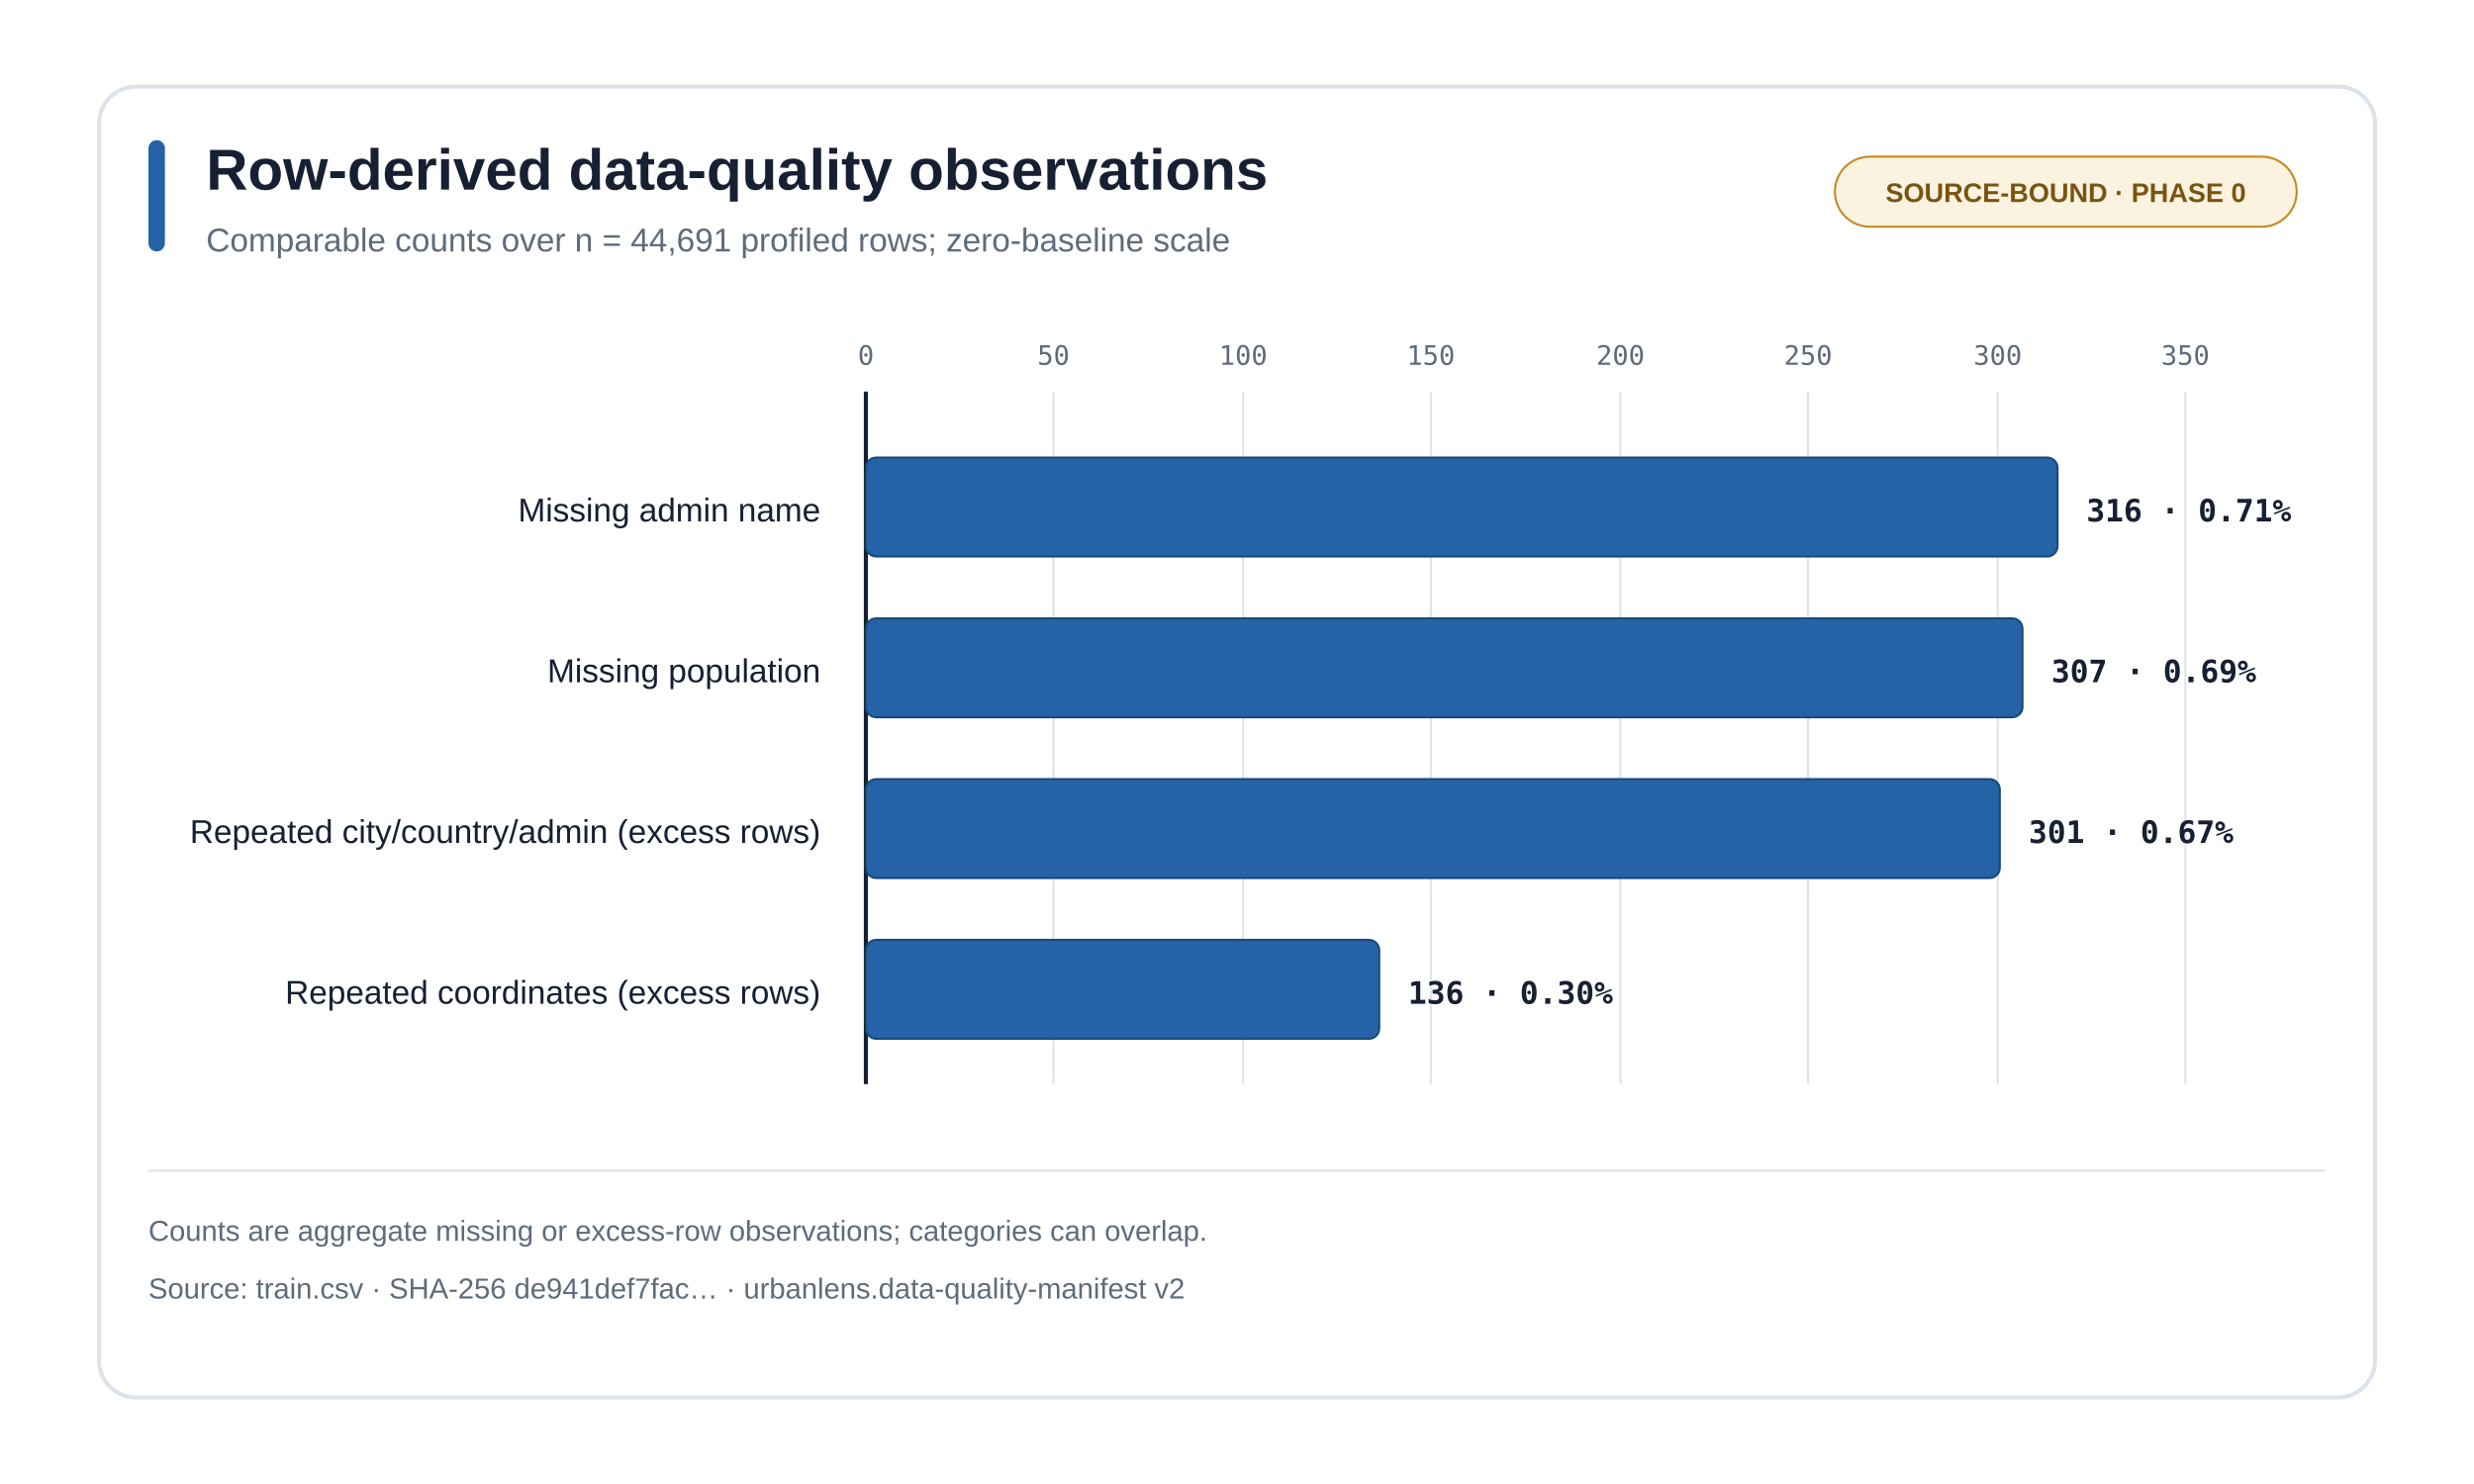
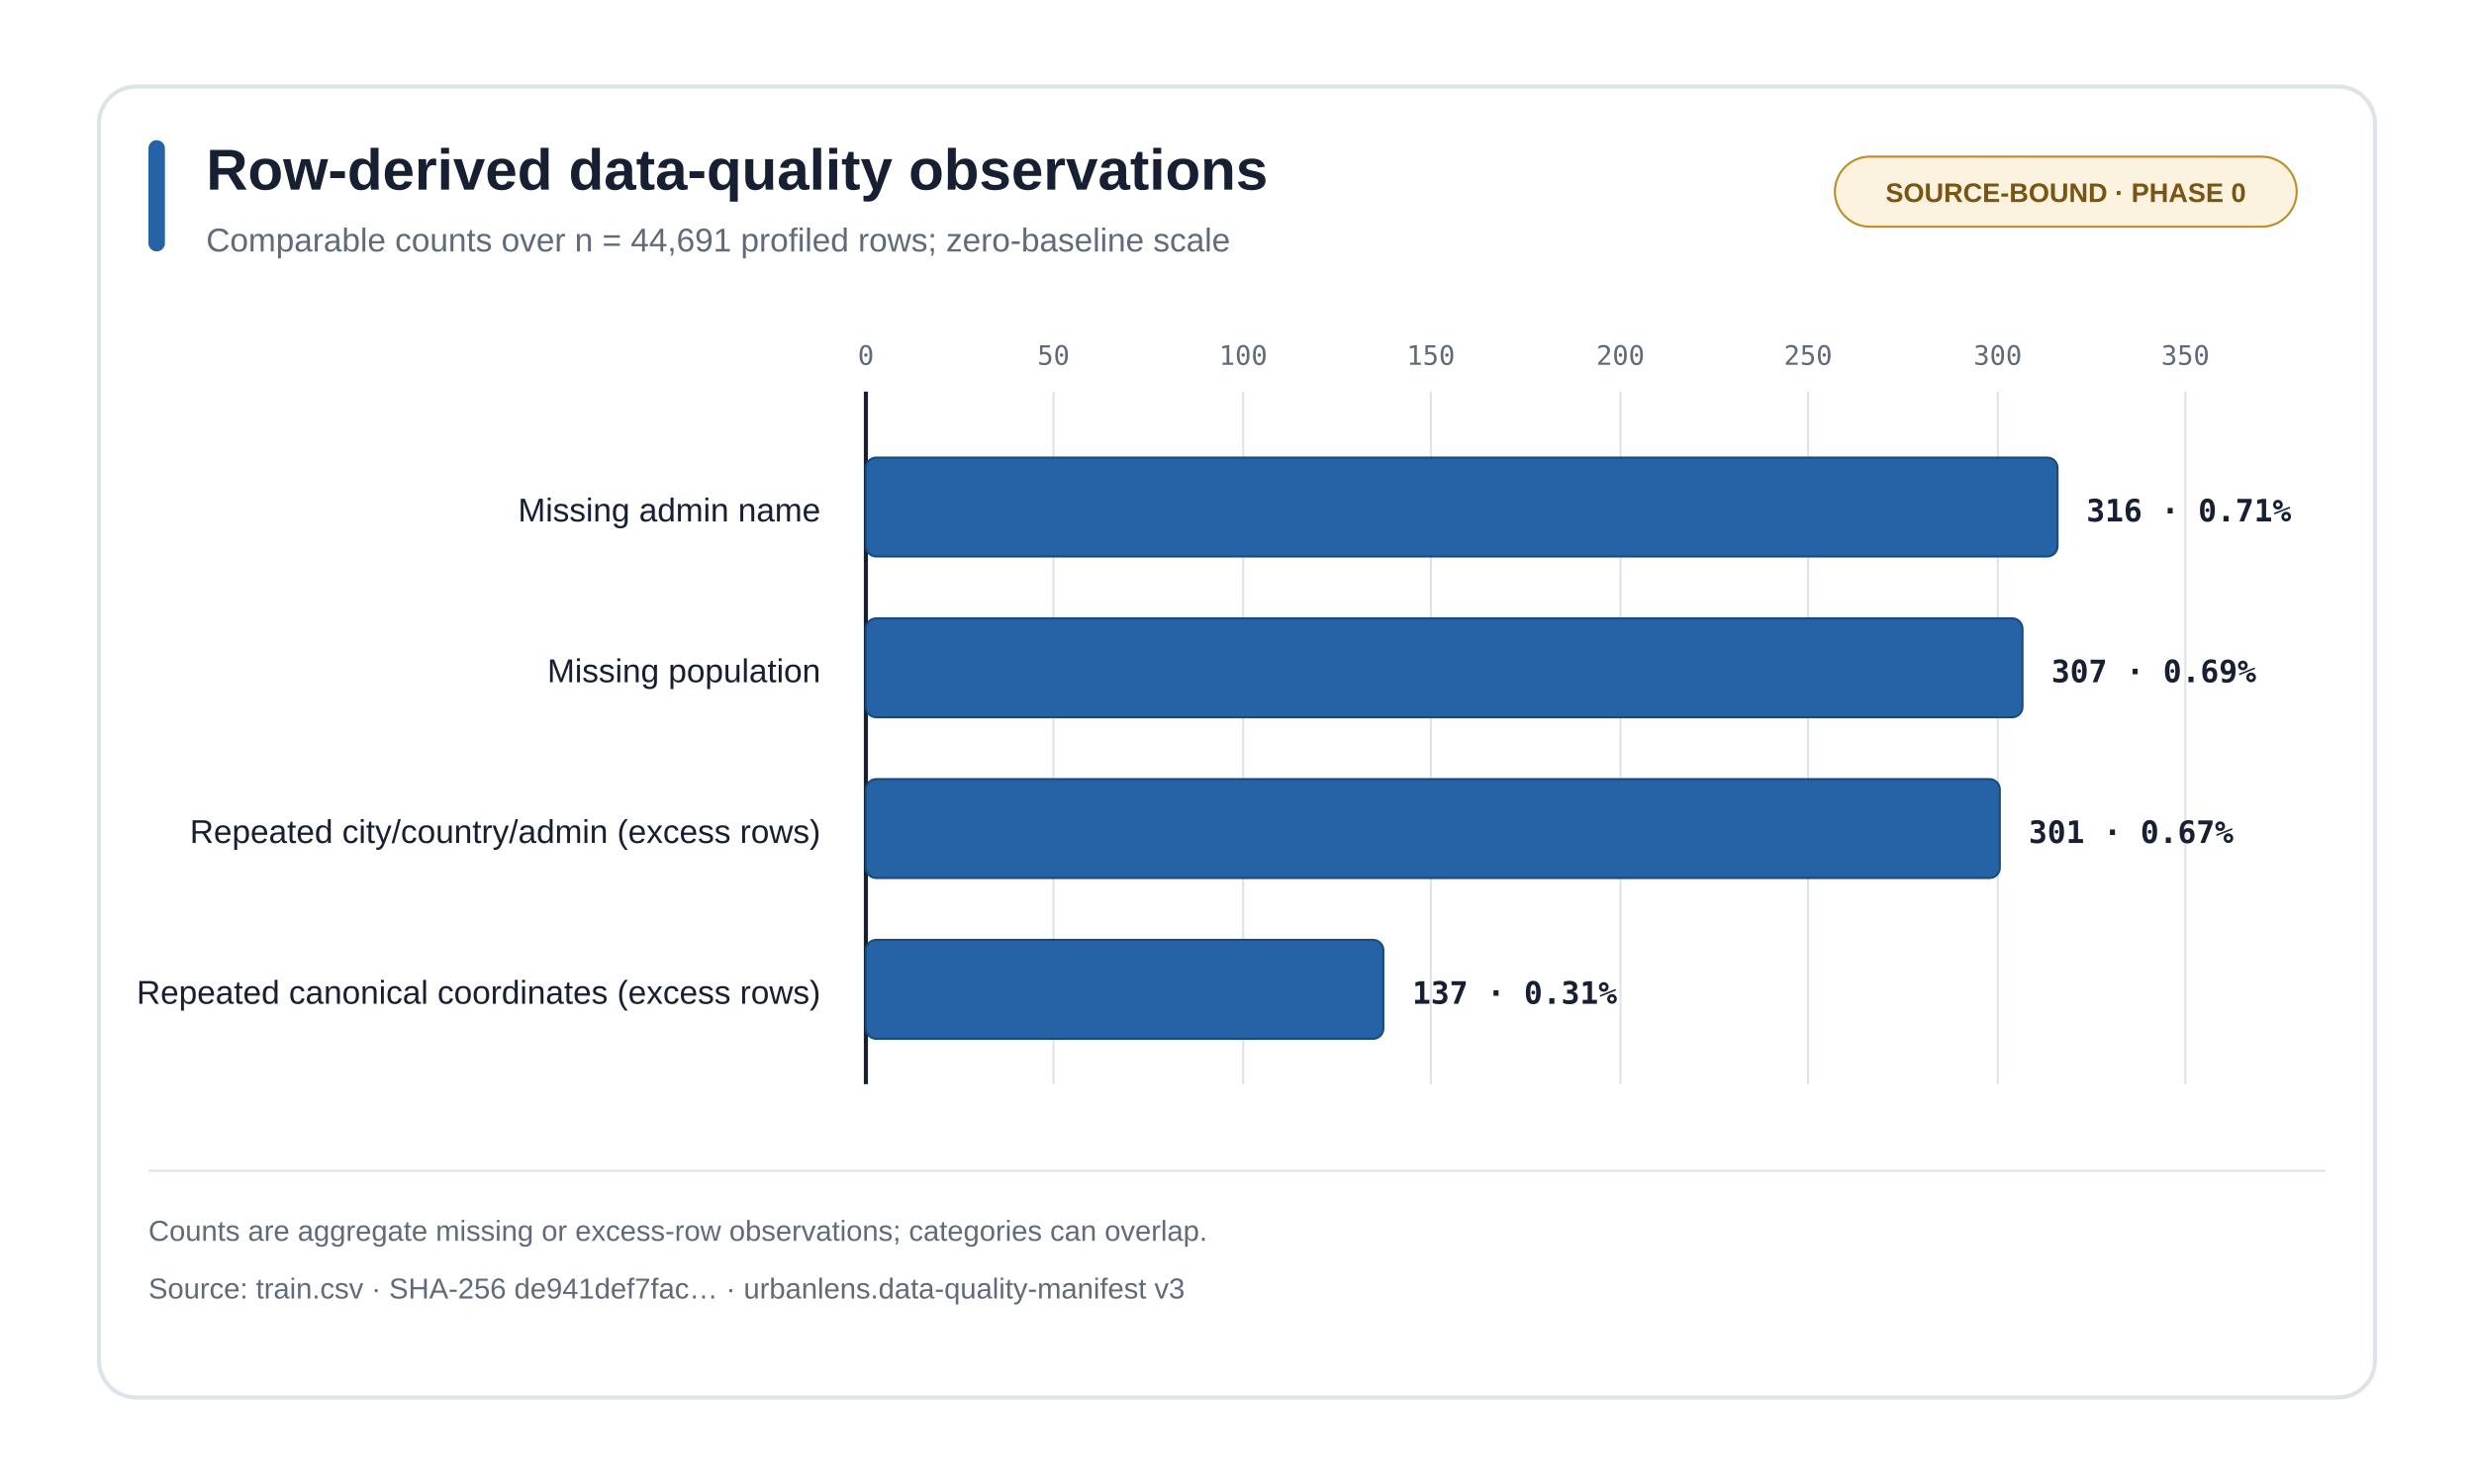
<svg xmlns="http://www.w3.org/2000/svg" width="1200" height="720" viewBox="0 0 1200 720" fill="#172033" role="img" aria-labelledby="chart-title chart-description">
  <style>
    text { font-family: Arial, Helvetica, sans-serif; }
    .mono { font-family: ui-monospace, SFMono-Regular, Consolas, monospace; }
  </style>
  <rect width="1200" height="720" fill="#FFFFFF" />
  <rect x="48" y="42" width="1104" height="636" rx="18" fill="#FFFFFF" stroke="#DDE3EA" stroke-width="2" />
  <rect x="72" y="68" width="8" height="54" rx="4" fill="#2563A6" />
  <text x="100" y="92" font-size="28" font-weight="700">Row-derived data-quality observations</text>
  <text x="100" y="122" font-size="16" fill="#5F6B7A">Comparable counts over n = 44,691 profiled rows; zero-baseline scale</text>
  <rect x="890" y="76" width="224" height="34" rx="17" fill="#FBF3DF" stroke="#C18A22" stroke-width="1" />
  <text x="1002" y="98" text-anchor="middle" font-size="13" font-weight="700" fill="#7A5411">SOURCE-BOUND · PHASE 0</text>
  <line x1="420" y1="190" x2="420" y2="526" stroke="#172033" stroke-width="2" />
  <text class="mono" x="420" y="177" text-anchor="middle" font-size="13" fill="#5F6B7A">0</text>
  <line x1="511" y1="190" x2="511" y2="526" stroke="#DDE3EA" stroke-width="1" />
  <text class="mono" x="511" y="177" text-anchor="middle" font-size="13" fill="#5F6B7A">50</text>
  <line x1="603" y1="190" x2="603" y2="526" stroke="#DDE3EA" stroke-width="1" />
  <text class="mono" x="603" y="177" text-anchor="middle" font-size="13" fill="#5F6B7A">100</text>
  <line x1="694" y1="190" x2="694" y2="526" stroke="#DDE3EA" stroke-width="1" />
  <text class="mono" x="694" y="177" text-anchor="middle" font-size="13" fill="#5F6B7A">150</text>
  <line x1="786" y1="190" x2="786" y2="526" stroke="#DDE3EA" stroke-width="1" />
  <text class="mono" x="786" y="177" text-anchor="middle" font-size="13" fill="#5F6B7A">200</text>
  <line x1="877" y1="190" x2="877" y2="526" stroke="#DDE3EA" stroke-width="1" />
  <text class="mono" x="877" y="177" text-anchor="middle" font-size="13" fill="#5F6B7A">250</text>
  <line x1="969" y1="190" x2="969" y2="526" stroke="#DDE3EA" stroke-width="1" />
  <text class="mono" x="969" y="177" text-anchor="middle" font-size="13" fill="#5F6B7A">300</text>
  <line x1="1060" y1="190" x2="1060" y2="526" stroke="#DDE3EA" stroke-width="1" />
  <text class="mono" x="1060" y="177" text-anchor="middle" font-size="13" fill="#5F6B7A">350</text>
  <text x="398" y="253" text-anchor="end" font-size="16" fill="#172033">Missing admin name</text>
  <rect x="420" y="222" width="578" height="48" rx="5" fill="#2563A6" stroke="#184A7A" stroke-width="1" />
  <text class="mono" x="1012" y="253" font-size="15" font-weight="700">316 · 0.71%</text>
  <text x="398" y="331" text-anchor="end" font-size="16" fill="#172033">Missing population</text>
  <rect x="420" y="300" width="561" height="48" rx="5" fill="#2563A6" stroke="#184A7A" stroke-width="1" />
  <text class="mono" x="995" y="331" font-size="15" font-weight="700">307 · 0.69%</text>
  <text x="398" y="409" text-anchor="end" font-size="16" fill="#172033">Repeated city/country/admin (excess rows)</text>
  <rect x="420" y="378" width="550" height="48" rx="5" fill="#2563A6" stroke="#184A7A" stroke-width="1" />
  <text class="mono" x="984" y="409" font-size="15" font-weight="700">301 · 0.67%</text>
-   <text x="398" y="487" text-anchor="end" font-size="16" fill="#172033">Repeated coordinates (excess rows)</text>
-   <rect x="420" y="456" width="249" height="48" rx="5" fill="#2563A6" stroke="#184A7A" stroke-width="1" />
-   <text class="mono" x="683" y="487" font-size="15" font-weight="700">136 · 0.30%</text>
+   <text x="398" y="487" text-anchor="end" font-size="16" fill="#172033">Repeated canonical coordinates (excess rows)</text>
+   <rect x="420" y="456" width="251" height="48" rx="5" fill="#2563A6" stroke="#184A7A" stroke-width="1" />
+   <text class="mono" x="685" y="487" font-size="15" font-weight="700">137 · 0.31%</text>
  <line x1="72" y1="568" x2="1128" y2="568" stroke="#DDE3EA" stroke-width="1" />
  <text x="72" y="602" font-size="14" fill="#5F6B7A">Counts are aggregate missing or excess-row observations; categories can overlap.</text>
-   <text x="72" y="630" font-size="14" fill="#5F6B7A">Source: train.csv · SHA-256 de941def7fac… · urbanlens.data-quality-manifest v2</text>
+   <text x="72" y="630" font-size="14" fill="#5F6B7A">Source: train.csv · SHA-256 de941def7fac… · urbanlens.data-quality-manifest v3</text>
</svg>
